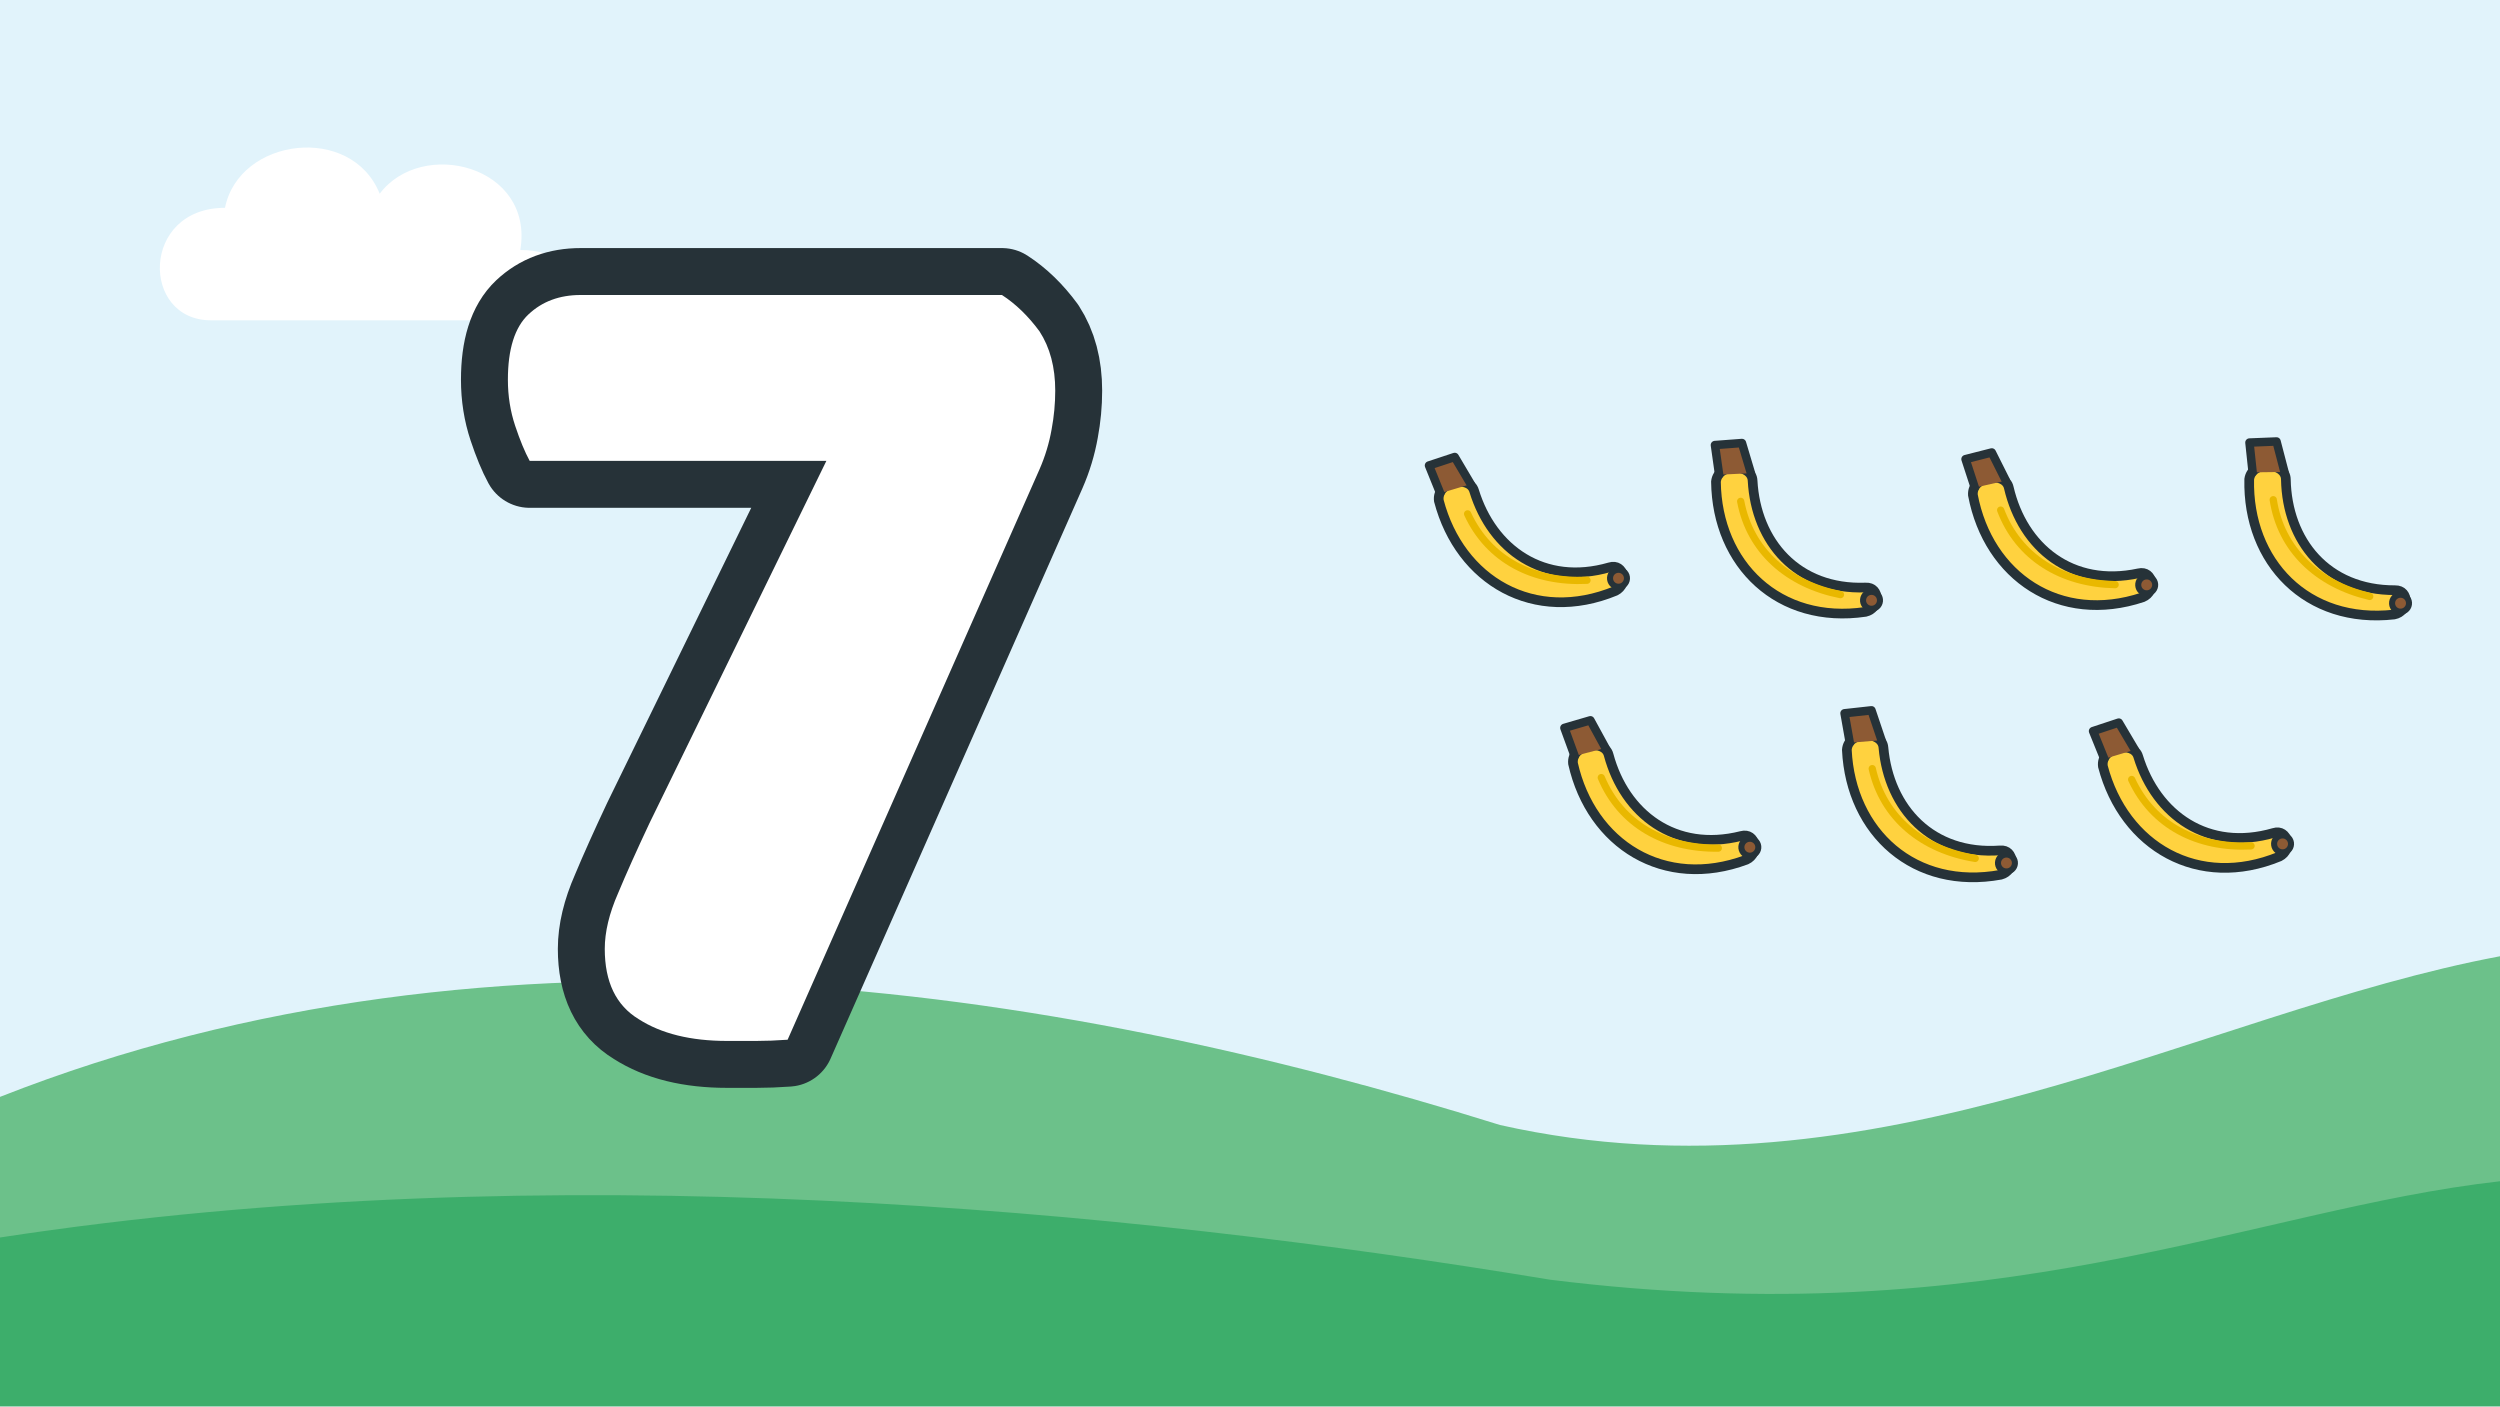
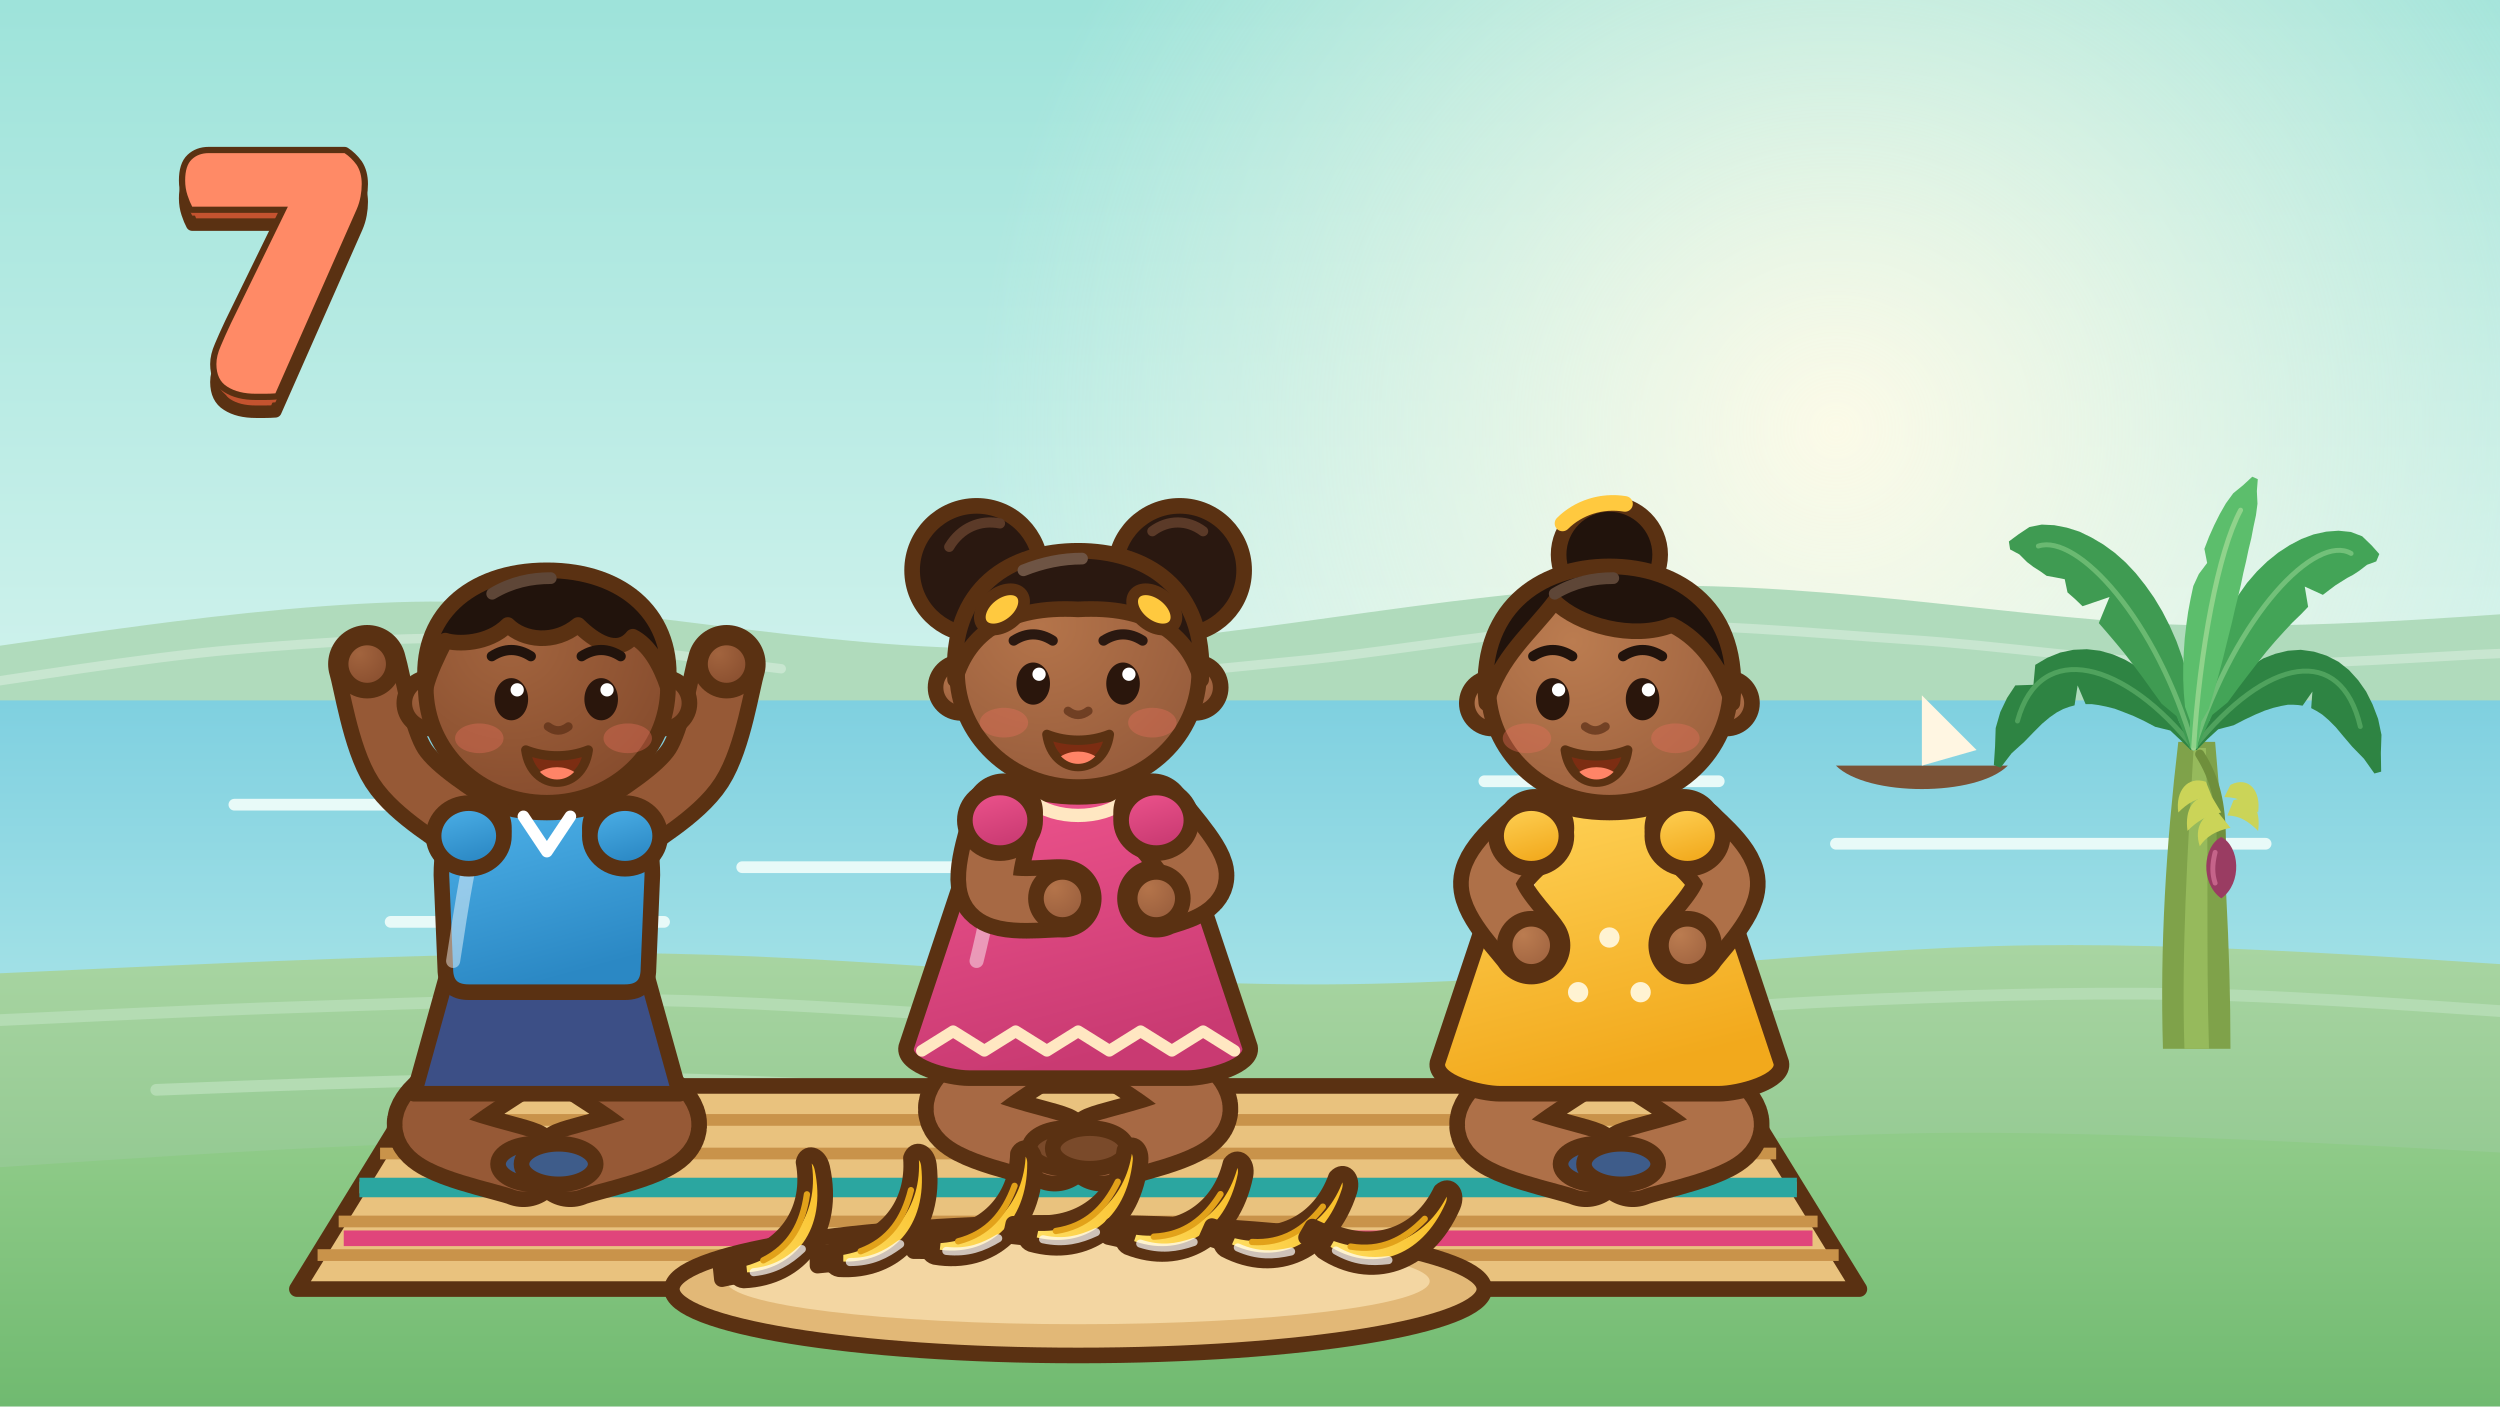
- <svg xmlns="http://www.w3.org/2000/svg" viewBox="0 0 320 180" width="320" height="180">
+ <svg xmlns="http://www.w3.org/2000/svg" viewBox="0 0 640 360" width="640" height="360" preserveAspectRatio="xMidYMid slice">
  <defs>
-     <g id="banana" stroke="#263238" stroke-linejoin="round" stroke-linecap="round">
-       <path d="M18 30C22 64 50 86 85 77C91 75 90 66 84 67C56 71 37 53 33 28C32 21 18 22 18 30Z" fill="#FFD23F" stroke-width="4" />
-       <path d="M29 37C35 57 52 69 74 71" fill="none" stroke="#E9B800" stroke-width="3" />
-       <path d="M19 27L16 15L27 13L32 25" fill="#8D5A34" stroke-width="3.5" />
-       <circle cx="87" cy="72" r="3.5" fill="#8D5A34" stroke-width="2.5" />
+     <linearGradient id="tsky" x1="0" y1="0" x2="0" y2="1">
+       <stop offset="0" stop-color="#9EE3DA" />
+       <stop offset="0.7" stop-color="#E4F8F4" />
+       <stop offset="1" stop-color="#F4FCF8" />
+     </linearGradient>
+     <radialGradient id="tglow" cx="0.5" cy="0.5" r="0.5">
+       <stop offset="0" stop-color="#FFFBE8" stop-opacity="0.95" />
+       <stop offset="0.5" stop-color="#FFFBE8" stop-opacity="0.45" />
+       <stop offset="1" stop-color="#FFFBE8" stop-opacity="0" />
+     </radialGradient>
+     <linearGradient id="tmid" x1="0" y1="226" x2="0" y2="320" gradientUnits="userSpaceOnUse">
+       <stop offset="0" stop-color="#aed8a6" />
+       <stop offset="1" stop-color="#8dc68d" />
+     </linearGradient>
+     <linearGradient id="tnear" x1="0" y1="280" x2="0" y2="360" gradientUnits="userSpaceOnUse">
+       <stop offset="0" stop-color="#95ce8d" />
+       <stop offset="1" stop-color="#70ba70" />
+     </linearGradient>
+     <linearGradient id="lake" x1="0" y1="0" x2="0" y2="1">
+       <stop offset="0" stop-color="#7FD0E0" />
+       <stop offset="1" stop-color="#B9ECEA" />
+     </linearGradient>
+     <symbol id="bp" viewBox="0 0 140 190">
+       <path d="M62 190C61 156 63 124 67 90H79C82 124 84 156 84 190Z" fill="#7FA24A" />
+       <path d="M69 190C68 158 70 126 72 92H76C77 126 76 158 77 190Z" fill="#96BA5C" />
+       <path d="M72.9 91.3L70.2 87.3L67.3 83.5L65.9 78.4L63.2 74.6L60.2 71.1L56.9 68L53.4 65.4L49.6 63.2L45.7 61.5L41.5 60.3L37.2 59.8L32.8 60L28.5 60.9L24.3 62.6L20.4 64.9L19.8 71.4L13.9 71.6L11.2 75.7L9 80.3L7.5 85.5L7.3 91.5L6.9 97.6L9.1 98.4L12.7 93.7L16.8 90L19.9 86.8L22.6 84.1L25.1 82L27.4 80.4L29.5 79.3L31.4 78.6L33.2 78.1L34.2 71.6L36.8 77.7L38.8 77.7L41 78L43.5 78.5L46.3 79.2L49.2 80.3L52.5 81.6L55.9 83.2L59.5 85.1L64.4 86.3L67.7 89.4L71.1 92.7Z" fill="#2E8443" />
+       <path d="M72 92C50 64 22 56 14.6 83.2" fill="none" stroke="#5DAF68" stroke-width="1.6" stroke-linecap="round" opacity=".7" />
+       <path d="M72.9 92.8L76.5 89.1L80 85.9L85 84.6L88.7 82.7L92.1 81.1L95.2 79.8L98 78.9L100.5 78.3L102.7 77.9L104.5 77.9L106.1 78L107.5 78.2L110.7 73.6L110.3 79L112 79.9L113.9 81.1L116 82.9L118.3 85.2L120.8 88.2L123.7 91.6L127.5 95.5L130.9 100.3L133.1 99.7L133 93.6L133.2 87.7L132.1 82.5L130.3 77.8L128.2 73.6L125.6 69.9L122.6 66.6L119.2 63.9L115.3 61.9L111.2 60.6L106.9 60L102.7 60.3L98.6 61.3L94.7 62.8L91 65L87.6 67.5L84.4 70.6L81.4 74L78.6 77.9L77.1 83.1L74.1 87L71.1 91.2Z" fill="#2E8443" />
+       <path d="M72 92C96 62 120 58 126.3 85" fill="none" stroke="#5DAF68" stroke-width="1.6" stroke-linecap="round" opacity=".7" />
+       <path d="M73.2 91.7L71.9 85.8L70.4 80.2L71.1 73.7L69.9 68L68.3 62.5L66.4 57.2L64.2 52.2L61.8 47.5L59.1 43L56.2 38.9L53.1 35L49.8 31.5L46.3 28.4L42.6 25.7L38.7 23.4L34.8 21.5L30.7 20.2L26.6 19.4L22.5 19.2L18.5 20L14.9 22.4L11.8 24.7L12.2 27.3L15.2 28.9L17.7 31.4L19.8 33L22 34.4L24.1 35.9L26.9 36.4L30 37L30.9 41.3L33.3 43.4L35.8 45.8L44.6 42.8L41.1 51.3L43.8 54.4L46.6 57.7L49.5 61.2L52.4 65L55.4 69L58.4 73.2L61.6 77.6L66.4 81.6L68.7 86.9L70.8 92.3Z" fill="#3F9B52" />
+       <path d="M72 92C60 50 34 22 21.4 26.2" fill="none" stroke="#7CC67F" stroke-width="1.6" stroke-linecap="round" opacity=".7" />
+       <path d="M73.1 92.4L75.5 86.7L78.1 81.2L83.1 77.1L86.4 72.6L89.6 68.4L92.7 64.4L95.7 60.6L98.6 57.2L101.5 54L104.2 51.1L106.9 48.5L109.3 46L108.2 39.4L114.1 42.1L116.2 40.5L118.2 39L120.1 37.8L122 36.6L123.9 35.6L125.9 34.3L128.5 32.3L131.5 31.2L132.5 28.8L130 26L126.9 23L123.2 21.6L119.2 21.2L115.2 21.5L111.1 22.4L107.1 23.9L103.3 25.9L99.6 28.3L96 31.2L92.6 34.5L89.4 38.2L86.5 42.3L83.7 46.6L81.2 51.3L78.8 56.3L76.8 61.6L75 67.2L73.6 73L74.1 79.7L72.4 85.6L70.9 91.6Z" fill="#43A457" />
+       <path d="M72 92C86 48 112 22 123.3 28.6" fill="none" stroke="#86CC87" stroke-width="1.6" stroke-linecap="round" opacity=".7" />
+       <path d="M73.2 92.1L73.8 87.8L74.5 83.4L76.9 79.3L78.2 75.1L79.4 70.9L80.5 66.8L81.6 62.7L82.6 58.6L83.6 54.6L84.6 50.6L85.5 46.6L86.5 42.6L87.4 38.8L88.2 34.9L89.1 31.1L89.9 27.3L90.8 23.6L91.5 19.9L92.3 16.2L92.8 12.4L92.6 8.3L92.9 4.4L91.1 3.6L88.2 6.3L84.9 9L82.5 12.3L80.5 15.8L78.7 19.4L77 23.2L75.5 27.1L76.4 31.7L73.7 35.3L71.9 39.2L71 43.4L70.2 47.7L69.6 52L69.1 56.3L68.8 60.7L68.6 65.2L68.6 69.6L68.8 74.1L69.2 78.6L70.8 83.1L70.8 87.5L70.8 91.9Z" fill="#5CBE6C" />
+       <path d="M72 92C74 60 80 28 87.3 14.5" fill="none" stroke="#A6DB98" stroke-width="1.6" stroke-linecap="round" opacity=".7" />
+       <path d="M74 94C79 102 81 110 81 122" fill="none" stroke="#6F8F3C" stroke-width="3" stroke-linecap="round" />
+       <g fill="#CBD458">
+         <path d="M76 103C70 101 66 106 67 113C70 110 73 108 78 108Z" />
+         <path d="M78 108C72 107 69 112 70 119C73 116 76 114 81 113Z" />
+         <path d="M80 113C75 113 72 118 74 124C76 121 79 119 84 118Z" />
+         <path d="M84 104C90 101 94 106 93 113C90 110 87 108 82 108Z" />
+         <path d="M85 109C91 107 94 112 93 119C90 116 87 114 83 114Z" />
+       </g>
+       <path d="M81 121C87 124 88 136 81 141C74 136 75 124 81 121Z" fill="#9A3C62" />
+       <path d="M79 126C78 130 78 133 79 136" fill="none" stroke="#C5648A" stroke-width="1.6" stroke-linecap="round" />
+     </symbol>
+     <radialGradient id="sk-mugisha" cx="0.35" cy="0.3" r="0.85">
+       <stop offset="0" stop-color="#A2643E" />
+       <stop offset="1" stop-color="#83492B" />
+     </radialGradient>
+     <linearGradient id="mugisha-top" x1="0" y1="0" x2="0.3" y2="1">
+       <stop offset="0" stop-color="#4FB3EA" />
+       <stop offset="1" stop-color="#2B88C4" />
+     </linearGradient>
+     <radialGradient id="sk-ineza" cx="0.35" cy="0.3" r="0.85">
+       <stop offset="0" stop-color="#BB7C50" />
+       <stop offset="1" stop-color="#9A5E3C" />
+     </radialGradient>
+     <linearGradient id="ineza-top" x1="0" y1="0" x2="0.3" y2="1">
+       <stop offset="0" stop-color="#FFD45A" />
+       <stop offset="1" stop-color="#F2A91C" />
+     </linearGradient>
+     <radialGradient id="sk-keza" cx="0.35" cy="0.3" r="0.85">
+       <stop offset="0" stop-color="#B4744A" />
+       <stop offset="1" stop-color="#93593A" />
+     </radialGradient>
+     <linearGradient id="kz-dress" x1="0" y1="0" x2="0.3" y2="1">
+       <stop offset="0" stop-color="#F0558E" />
+       <stop offset="1" stop-color="#C93A72" />
+     </linearGradient>
+     <linearGradient id="g-banana" x1="0" y1="0" x2="1" y2="1">
+       <stop offset="0" stop-color="#FFE26A" />
+       <stop offset="1" stop-color="#F8B91E" />
+     </linearGradient>
+     <g id="fr-banana" stroke="#5A3112" stroke-linejoin="round">
+       <path d="M18 30C16 62 40 84 76 80C84 79 86 72 80 70C54 72 34 56 30 30C29 24 19 24 18 30Z" fill="url(#g-banana)" />
+       <path d="M28 42C34 58 46 66 62 70" fill="none" stroke="#E2A21A" stroke-width="3.5" stroke-linecap="round" />
+       <path d="M22 36C22 48 26 56 32 64" fill="none" stroke="#fff" stroke-opacity=".7" stroke-width="4.5" stroke-linecap="round" />
+       <path d="M21 28L20 18H27L28 28Z" fill="#8A6A2E" />
+     </g>
+     <g id="n7">
+       <path transform="translate(-24.6 0)" d="M8-60.8L8-60.8L42.8-60.8Q44.5-59.7 45.9-57.8Q47.2-55.8 47.2-52.9L47.2-52.9Q47.2-51.3 46.9-49.7Q46.6-48 45.9-46.4L45.9-46.4L25.1 0.7Q23.7 0.8 22.5 0.8Q21.2 0.8 20.1 0.8L20.1 0.8Q15.6 0.8 12.8-1.0Q10-2.7 10-6.8L10-6.8Q10-8.9 11.1-11.4Q12.1-13.8 13.7-17.2L13.7-17.2L28.3-47.1L3.8-47.1Q3.2-48.2 2.6-50Q2-51.8 2-53.8L2-53.8Q2-57.6 3.7-59.2Q5.4-60.8 8-60.8Z" />
    </g>
  </defs>
-   <rect width="320" height="180" fill="#E1F3FB" />
-   <path transform="translate(18 14) scale(0.9)" d="M10 30C0 30 0 14 12 14C14 4 30 2 34 12C40 4 56 8 54 20C64 20 64 30 56 30Z" fill="#FFFFFF" />
-   <path d="M0 140.4C64 115.2 134.4 126 192 144C240 154.8 281.6 129.6 320 122.4V180H0Z" fill="#6CC18A" />
-   <path d="M0 158.4C70.4 147.6 144 154.8 198.4 163.8C256 171 288 154.8 320 151.2V180H0Z" fill="#3DAE6B" />
-   <g transform="translate(61.91 132) scale(1.55)" fill="#FFFFFF" stroke="#263238" stroke-width="7.75" stroke-linejoin="round" paint-order="stroke">
-     <path transform="translate(0 0)" d="M8-60.8L8-60.8L42.8-60.8Q44.5-59.7 45.9-57.8Q47.2-55.8 47.2-52.9L47.2-52.9Q47.2-51.3 46.9-49.7Q46.6-48 45.9-46.4L45.9-46.4L25.1 0.7Q23.7 0.8 22.5 0.8Q21.2 0.8 20.1 0.8L20.1 0.8Q15.6 0.8 12.8-1.0Q10-2.7 10-6.8L10-6.8Q10-8.9 11.1-11.4Q12.1-13.8 13.7-17.2L13.7-17.2L28.3-47.1L3.8-47.1Q3.2-48.2 2.6-50Q2-51.8 2-53.8L2-53.8Q2-57.6 3.7-59.2Q5.4-60.8 8-60.8Z" />
-   </g>
-   <use href="#banana" transform="translate(179.36 53.36) scale(0.31) rotate(-8 50 50)" />
-   <use href="#banana" transform="translate(213.36 53.36) scale(0.31) rotate(6 50 50)" />
-   <use href="#banana" transform="translate(247.36 53.36) scale(0.31) rotate(-4 50 50)" />
-   <use href="#banana" transform="translate(281.36 53.36) scale(0.31) rotate(8 50 50)" />
-   <use href="#banana" transform="translate(196.36 87.36) scale(0.31) rotate(-6 50 50)" />
-   <use href="#banana" transform="translate(230.36 87.36) scale(0.31) rotate(4 50 50)" />
-   <use href="#banana" transform="translate(264.36 87.36) scale(0.31) rotate(-8 50 50)" />
+   <rect width="640" height="360" fill="url(#tsky)" />
+   <circle cx="470" cy="110" r="220" fill="url(#tglow)" />
+   <path d="M-20 168c21.7-2.3 83.3-13.7 130-14c46.7-.3 98.3 12.7 150 12c51.7-.7 110-15 160-16c50-1 100 9 140 10c40 1 83.3-3.3 100-4V360H-20Z" fill="#b0dbbc" />
+   <path d="M260 176c12.7-1.2 50.7-4.6 76-7.2c25.3-2.7 50.7-7.7 76-8.5c25.3-.9 50.7 1.7 76 3.4c25.3 1.6 50.7 5.8 76 6.4c25.3.6 63.3-2.4 76-2.8M-10 175.7c11.7-1.5 46.7-7.4 70-9.4c23.3-2 46.7-3.5 70-2.7c23.3.8 58.3 6.3 70 7.6" fill="none" stroke="#c8e6d0" stroke-width="2.4" stroke-linecap="round" />
+   <rect y="179.3" width="640" height="120" fill="url(#lake)" />
+   <path d="M60 206H140M190 222H300M380 200H440M470 216H580M100 236H170" stroke="#E8FAF8" stroke-width="3" stroke-linecap="round" />
+   <path d="M470 196C478 204 506 204 514 196Z" fill="#7A5236" />
+   <path d="M492 196V178L506 192Z" fill="#FFF6E2" />
+   <path d="M-20 250c30-1 120-6.3 180-6c60 .3 120 8.3 180 8c60-.3 126.7-9.3 180-10c53.3-.7 116.7 5 140 6V360H-20Z" fill="url(#tmid)" />
+   <path d="M-10 261.6c15-.6 60-3 90-3.9c30-1 60-2.1 90-1.6c30 .6 75 4 90 4.8M40 279c10-.4 40-1.6 60-2.1c20-.5 40-1.1 60-.9c20 .2 50 1.7 60 2.1M380 262.7c15-1 60-5 90-6.4c30-1.4 60-2.3 90-1.8c30 .5 75 4.1 90 5" fill="none" stroke="#b4dcb3" stroke-width="3" stroke-linecap="round" />
+   <use href="#bp" x="505" y="119.2" width="110" height="149.3" />
+   <path d="M-20 300c26.7-1.3 103.3-7.7 160-8c56.7-.3 120 6.3 180 6c60-.3 123.3-7.7 180-8c56.7-.3 133.3 5 160 6V360H-20Z" fill="url(#tnear)" />
+   <path d="M108 278H444L476 330H76Z" fill="#E9C27E" stroke="#5A3112" stroke-width="4" stroke-linejoin="round" />
+   <path d="M102.7 286.7H449.3M97.3 295.3H454.7M92 304H460M86.7 312.7H465.3M81.3 321.3H470.7" stroke="#C9934A" stroke-width="3" />
+   <path d="M92 304H460" stroke="#2BA6A0" stroke-width="5" />
+   <path d="M88 317H464" stroke="#E0457B" stroke-width="4" />
+   <g transform="translate(140 310)">
+     <path d="M-8-40c-3.7 3-22.3 13.3-22 18c.3 4.7 20 8.3 24 10" fill="none" stroke="#5A3112" stroke-width="22" stroke-linecap="round" stroke-linejoin="round" />
+     <path d="M-8-40c-3.7 3-22.3 13.3-22 18c.3 4.7 20 8.3 24 10" fill="none" stroke="#965936" stroke-width="14" stroke-linecap="round" stroke-linejoin="round" />
+     <path d="M8-40c3.7 3 22.3 13.3 22 18c-.3 4.7-20 8.3-24 10" fill="none" stroke="#5A3112" stroke-width="22" stroke-linecap="round" stroke-linejoin="round" />
+     <path d="M8-40c3.7 3 22.3 13.3 22 18c-.3 4.7-20 8.3-24 10" fill="none" stroke="#965936" stroke-width="14" stroke-linecap="round" stroke-linejoin="round" />
+     <ellipse cx="-3" cy="-12" rx="9.5" ry="5.2" fill="#3E5C8A" stroke="#5A3112" stroke-width="4" />
+     <ellipse cx="3" cy="-12" rx="9.5" ry="5.2" fill="#3E5C8A" stroke="#5A3112" stroke-width="4" />
+     <path d="M-24 -66L-34 -30H34L24 -66Z" fill="#3C4F86" stroke="#5A3112" stroke-width="4" stroke-linejoin="round" />
+     <path d="M-15 -105C-24 -103-27-96-27-86L-26 -62C-26 -58-24 -56-20 -56H20C24 -56 26 -58 26 -62L27 -86C27 -96 24 -103 15 -105C8 -101-8 -101-15 -105Z" fill="url(#mugisha-top)" stroke="#5A3112" stroke-width="4" stroke-linejoin="round" />
+     <path d="M-6 -101L0 -92L6 -101" fill="none" stroke="#FFFFFF" stroke-width="3" stroke-linejoin="round" stroke-linecap="round" />
+     <path d="M-20 -88C-22 -78-23 -70-24 -64" fill="none" stroke="#fff" stroke-width="3.6" stroke-linecap="round" opacity=".45" />
+     <path d="M-19-98c-3.2-2.7-14.5-9-19-16c-4.5-7-6.7-21.7-8-26" fill="none" stroke="#5A3112" stroke-width="20" stroke-linecap="round" stroke-linejoin="round" />
+     <path d="M-19-98c-3.2-2.7-14.5-9-19-16c-4.5-7-6.7-21.7-8-26" fill="none" stroke="#965936" stroke-width="12" stroke-linecap="round" stroke-linejoin="round" />
+     <path d="M19-98c3.2-2.7 14.5-9 19-16c4.5-7 6.7-21.7 8-26" fill="none" stroke="#5A3112" stroke-width="20" stroke-linecap="round" stroke-linejoin="round" />
+     <path d="M19-98c3.2-2.7 14.5-9 19-16c4.5-7 6.7-21.7 8-26" fill="none" stroke="#965936" stroke-width="12" stroke-linecap="round" stroke-linejoin="round" />
+     <circle cx="-46" cy="-140" r="6.8" fill="url(#sk-mugisha)" stroke="#5A3112" stroke-width="4" />
+     <circle cx="46" cy="-140" r="6.8" fill="url(#sk-mugisha)" stroke="#5A3112" stroke-width="4" />
+     <g fill="url(#mugisha-top)" stroke="#5A3112" stroke-width="4">
+       <ellipse cx="-20" cy="-96" rx="9" ry="8.4" />
+       <ellipse cx="20" cy="-96" rx="9" ry="8.4" />
+     </g>
+     <g fill="url(#sk-mugisha)" stroke="#5A3112" stroke-width="4">
+       <circle cx="-30" cy="-130" r="6.5" />
+       <circle cx="30" cy="-130" r="6.5" />
+       <ellipse cx="0" cy="-134" rx="31" ry="29.5" />
+     </g>
+     <path d="M-31 -134C-33 -152-20 -164 0 -164C20 -164 33 -152 31 -134C29 -140 26 -145 22 -147C18 -142 12 -146 8 -150C2 -145-6 -146-10 -150C-15 -145-23 -145-26 -146C-28 -142-30 -138-31 -134Z" fill="#21130C" stroke="#5A3112" stroke-width="4" stroke-linejoin="round" />
+     <path d="M-14 -158C-9 -161-4 -162 1 -162" fill="none" stroke="#5E4637" stroke-width="3" stroke-linecap="round" />
+     <ellipse cx="-9.1" cy="-131" rx="4.3" ry="5.4" fill="#2A160C" />
+     <circle cx="-7.6" cy="-133.4" r="1.7" fill="#fff" />
+     <ellipse cx="13.9" cy="-131" rx="4.3" ry="5.4" fill="#2A160C" />
+     <circle cx="15.4" cy="-133.4" r="1.7" fill="#fff" />
+     <path d="M-14.1 -142q5 -3.2 10 0M8.9 -142q5 -3.2 10 0" fill="none" stroke="#21130C" stroke-width="2.6" stroke-linecap="round" />
+     <g fill="#E86F5C" opacity=".38">
+       <ellipse cx="-17.3" cy="-121" rx="6.2" ry="3.8" />
+       <ellipse cx="20.7" cy="-121" rx="6.2" ry="3.8" />
+     </g>
+     <path d="M0.3 -124q2.6 2 5.2 0" fill="none" stroke="#5A2E16" stroke-width="2.2" stroke-linecap="round" opacity=".7" />
+     <path d="M-5.4 -118c1.5 11 14.5 11 16 0c-5 2-11 2-16 0Z" fill="#7C2D12" stroke="#5A3112" stroke-width="2.4" stroke-linejoin="round" />
+     <path d="M-1.8 -112.4c2.6-1.6 6.2-1.6 8.8 0c-2.4 2.6-6.4 2.6-8.8 0Z" fill="#FF8467" />
+   </g>
+   <g transform="translate(412 310)">
+     <circle cx="0" cy="-168" r="13" fill="#21130C" stroke="#5A3112" stroke-width="4" />
+     <path d="M-8-40c-3.7 3-22.3 13.3-22 18c.3 4.7 20 8.3 24 10" fill="none" stroke="#5A3112" stroke-width="22" stroke-linecap="round" stroke-linejoin="round" />
+     <path d="M-8-40c-3.7 3-22.3 13.3-22 18c.3 4.7 20 8.3 24 10" fill="none" stroke="#ae7048" stroke-width="14" stroke-linecap="round" stroke-linejoin="round" />
+     <path d="M8-40c3.7 3 22.3 13.3 22 18c-.3 4.7-20 8.3-24 10" fill="none" stroke="#5A3112" stroke-width="22" stroke-linecap="round" stroke-linejoin="round" />
+     <path d="M8-40c3.7 3 22.3 13.3 22 18c-.3 4.7-20 8.3-24 10" fill="none" stroke="#ae7048" stroke-width="14" stroke-linecap="round" stroke-linejoin="round" />
+     <ellipse cx="-3" cy="-12" rx="9.5" ry="5.2" fill="#3E5C8A" stroke="#5A3112" stroke-width="4" />
+     <ellipse cx="3" cy="-12" rx="9.5" ry="5.2" fill="#3E5C8A" stroke="#5A3112" stroke-width="4" />
+     <path d="M-15 -105C-24 -103-27-96-28-86L-44 -38C-45 -33-33 -30-28 -30H28C33 -30 45 -33 44 -38L28-86C27-96 24-103 15-105C8-101-8-101-15-105Z" fill="url(#ineza-top)" stroke="#5A3112" stroke-width="4" stroke-linejoin="round" />
+     <g fill="#FFF3D2">
+       <circle cx="-16" cy="-70" r="2.6" />
+       <circle cx="0" cy="-70" r="2.6" />
+       <circle cx="16" cy="-70" r="2.6" />
+       <circle cx="-8" cy="-56" r="2.6" />
+       <circle cx="8" cy="-56" r="2.6" />
+     </g>
+     <path d="M-20 -88C-22 -78-23 -70-24 -64" fill="none" stroke="#fff" stroke-width="3.6" stroke-linecap="round" opacity=".45" />
+     <path d="M-19-98c-1.8 2.3-10.8 9-11 14c-.2 5 8.3 13.3 10 16" fill="none" stroke="#5A3112" stroke-width="20" stroke-linecap="round" stroke-linejoin="round" />
+     <path d="M-19-98c-1.8 2.3-10.8 9-11 14c-.2 5 8.3 13.3 10 16" fill="none" stroke="#ae7048" stroke-width="12" stroke-linecap="round" stroke-linejoin="round" />
+     <path d="M19-98c1.8 2.3 10.8 9 11 14c.2 5-8.3 13.3-10 16" fill="none" stroke="#5A3112" stroke-width="20" stroke-linecap="round" stroke-linejoin="round" />
+     <path d="M19-98c1.8 2.3 10.8 9 11 14c.2 5-8.3 13.3-10 16" fill="none" stroke="#ae7048" stroke-width="12" stroke-linecap="round" stroke-linejoin="round" />
+     <circle cx="-20" cy="-68" r="6.8" fill="url(#sk-ineza)" stroke="#5A3112" stroke-width="4" />
+     <circle cx="20" cy="-68" r="6.8" fill="url(#sk-ineza)" stroke="#5A3112" stroke-width="4" />
+     <g fill="url(#ineza-top)" stroke="#5A3112" stroke-width="4">
+       <ellipse cx="-20" cy="-96" rx="9" ry="8.4" />
+       <ellipse cx="20" cy="-96" rx="9" ry="8.4" />
+     </g>
+     <g fill="url(#sk-ineza)" stroke="#5A3112" stroke-width="4">
+       <circle cx="-30" cy="-130" r="6.5" />
+       <circle cx="30" cy="-130" r="6.5" />
+       <ellipse cx="0" cy="-134" rx="31" ry="29.5" />
+     </g>
+     <path d="M-31.5 -130C-34 -154-18 -165 0 -165C18 -165 34 -154 31.5 -130C29 -138 24 -146 16 -150C6 -146-8 -150-14 -156C-20 -148-28 -142-31.5 -130Z" fill="#21130C" stroke="#5A3112" stroke-width="4" stroke-linejoin="round" />
+     <path d="M-12 -176C-8 -180-2 -182 4 -181" fill="none" stroke="#FFC93F" stroke-width="4" stroke-linecap="round" />
+     <path d="M-14 -158C-9 -161-4 -162 1 -162" fill="none" stroke="#5E4637" stroke-width="3" stroke-linecap="round" />
+     <ellipse cx="-14.5" cy="-131" rx="4.3" ry="5.4" fill="#2A160C" />
+     <circle cx="-13" cy="-133.4" r="1.7" fill="#fff" />
+     <ellipse cx="8.5" cy="-131" rx="4.3" ry="5.4" fill="#2A160C" />
+     <circle cx="10" cy="-133.4" r="1.7" fill="#fff" />
+     <path d="M-19.5 -142q5 -3.2 10 0M3.5 -142q5 -3.2 10 0" fill="none" stroke="#21130C" stroke-width="2.6" stroke-linecap="round" />
+     <g fill="#E86F5C" opacity=".38">
+       <ellipse cx="-21.1" cy="-121" rx="6.2" ry="3.8" />
+       <ellipse cx="16.9" cy="-121" rx="6.2" ry="3.8" />
+     </g>
+     <path d="M-6.2 -124q2.6 2 5.2 0" fill="none" stroke="#5A2E16" stroke-width="2.2" stroke-linecap="round" opacity=".7" />
+     <path d="M-11.3 -118c1.5 11 14.5 11 16 0c-5 2-11 2-16 0Z" fill="#7C2D12" stroke="#5A3112" stroke-width="2.4" stroke-linejoin="round" />
+     <path d="M-7.7 -112.4c2.6-1.6 6.2-1.6 8.8 0c-2.4 2.6-6.4 2.6-8.8 0Z" fill="#FF8467" />
+   </g>
+   <g transform="translate(276 306)">
+     <g fill="#2A1810" stroke="#5A3112" stroke-width="4">
+       <circle cx="-26" cy="-160" r="16.5" />
+       <circle cx="26" cy="-160" r="16.5" />
+     </g>
+     <path d="M-33 -166c3-5 8-7 13-6M19 -170c4-3 9-3 13 0" fill="none" stroke="#5B3A28" stroke-width="2.6" stroke-linecap="round" />
+     <path d="M-8-40c-3.7 3-22.3 13.3-22 18c.3 4.7 20 8.3 24 10" fill="none" stroke="#5A3112" stroke-width="22" stroke-linecap="round" stroke-linejoin="round" />
+     <path d="M-8-40c-3.7 3-22.3 13.3-22 18c.3 4.7 20 8.3 24 10" fill="none" stroke="#a76944" stroke-width="14" stroke-linecap="round" stroke-linejoin="round" />
+     <path d="M8-40c3.7 3 22.3 13.3 22 18c-.3 4.7-20 8.3-24 10" fill="none" stroke="#5A3112" stroke-width="22" stroke-linecap="round" stroke-linejoin="round" />
+     <path d="M8-40c3.7 3 22.3 13.3 22 18c-.3 4.7-20 8.3-24 10" fill="none" stroke="#a76944" stroke-width="14" stroke-linecap="round" stroke-linejoin="round" />
+     <ellipse cx="-3" cy="-12" rx="9.5" ry="5.2" fill="#7A4A2A" stroke="#5A3112" stroke-width="4" />
+     <ellipse cx="3" cy="-12" rx="9.5" ry="5.2" fill="#7A4A2A" stroke="#5A3112" stroke-width="4" />
+     <path d="M-15 -105C-24 -103-27-96-28-86L-44 -38C-45 -33-33 -30-28 -30H28C33 -30 45 -33 44 -38L28-86C27-96 24-103 15-105C8-101-8-101-15-105Z" fill="url(#kz-dress)" stroke="#5A3112" stroke-width="4" stroke-linejoin="round" />
+     <path d="M-40 -37L-32 -42L-24 -37L-16 -42L-8 -37L0 -42L8 -37L16 -42L24 -37L32 -42L40 -37" fill="none" stroke="#FFE7C2" stroke-width="3" stroke-linejoin="round" stroke-linecap="round" />
+     <path d="M-12 -101C-6-96 6-96 12-101" fill="none" stroke="#FFE7C2" stroke-width="3.4" stroke-linecap="round" />
+     <path d="M-20 -88C-22 -78-24 -68-26 -60" fill="none" stroke="#fff" stroke-width="3.6" stroke-linecap="round" opacity=".45" />
+     <path d="M-19-98c-.5 3.3-5.5 16.3-3 20c2.5 3.7 15 1.7 18 2" fill="none" stroke="#5A3112" stroke-width="20" stroke-linecap="round" stroke-linejoin="round" />
+     <path d="M-19-98c-.5 3.3-5.5 16.3-3 20c2.5 3.7 15 1.7 18 2" fill="none" stroke="#a76944" stroke-width="12" stroke-linecap="round" stroke-linejoin="round" />
+     <path d="M19-98c1.8 2.7 10.8 12.3 11 16c.2 3.7-8.3 5-10 6" fill="none" stroke="#5A3112" stroke-width="20" stroke-linecap="round" stroke-linejoin="round" />
+     <path d="M19-98c1.8 2.7 10.8 12.3 11 16c.2 3.7-8.3 5-10 6" fill="none" stroke="#a76944" stroke-width="12" stroke-linecap="round" stroke-linejoin="round" />
+     <circle cx="-4" cy="-76" r="6.8" fill="url(#sk-keza)" stroke="#5A3112" stroke-width="4" />
+     <circle cx="20" cy="-76" r="6.8" fill="url(#sk-keza)" stroke="#5A3112" stroke-width="4" />
+     <g fill="url(#kz-dress)" stroke="#5A3112" stroke-width="4">
+       <ellipse cx="-20" cy="-96" rx="9" ry="8.4" />
+       <ellipse cx="20" cy="-96" rx="9" ry="8.4" />
+     </g>
+     <g fill="url(#sk-keza)" stroke="#5A3112" stroke-width="4">
+       <circle cx="-30" cy="-130" r="6.5" />
+       <circle cx="30" cy="-130" r="6.5" />
+       <ellipse cx="0" cy="-134" rx="31" ry="29.5" />
+     </g>
+     <path d="M-31.5 -132C-33 -156-17 -165 0 -165C17 -165 33 -156 31.5 -132C28 -144 18 -151 0 -150C-18 -151-28 -144-31.5 -132Z" fill="#2A1810" stroke="#5A3112" stroke-width="4" stroke-linejoin="round" />
+     <g fill="#FFC93F" stroke="#5A3112" stroke-width="3">
+       <ellipse cx="-19.5" cy="-150" rx="6.4" ry="4.2" transform="rotate(-38 -19.5 -150)" />
+       <ellipse cx="19.5" cy="-150" rx="6.4" ry="4.2" transform="rotate(38 19.5 -150)" />
+     </g>
+     <path d="M-14 -160C-9 -162-4 -163 1 -163" fill="none" stroke="#6E5444" stroke-width="3" stroke-linecap="round" />
+     <ellipse cx="-11.5" cy="-131" rx="4.3" ry="5.4" fill="#2A160C" />
+     <circle cx="-10" cy="-133.4" r="1.7" fill="#fff" />
+     <ellipse cx="11.5" cy="-131" rx="4.3" ry="5.4" fill="#2A160C" />
+     <circle cx="13" cy="-133.4" r="1.7" fill="#fff" />
+     <path d="M-16.5 -142q5 -3.2 10 0M6.5 -142q5 -3.2 10 0" fill="none" stroke="#2A1810" stroke-width="2.6" stroke-linecap="round" />
+     <g fill="#E86F5C" opacity=".38">
+       <ellipse cx="-19" cy="-121" rx="6.2" ry="3.8" />
+       <ellipse cx="19" cy="-121" rx="6.2" ry="3.8" />
+     </g>
+     <path d="M-2.6 -124q2.6 2 5.2 0" fill="none" stroke="#5A2E16" stroke-width="2.2" stroke-linecap="round" opacity=".7" />
+     <path d="M-8 -118c1.5 11 14.5 11 16 0c-5 2-11 2-16 0Z" fill="#7C2D12" stroke="#5A3112" stroke-width="2.4" stroke-linejoin="round" />
+     <path d="M-4.4 -112.4c2.6-1.6 6.2-1.6 8.8 0c-2.4 2.6-6.4 2.6-8.8 0Z" fill="#FF8467" />
+   </g>
+   <ellipse cx="276" cy="330" rx="104" ry="17" fill="#E2B877" stroke="#5A3112" stroke-width="4" />
+   <ellipse cx="276" cy="328" rx="90" ry="11" fill="#F3D6A2" />
+   <use href="#fr-banana" transform="translate(175 289.2) scale(0.46) rotate(-96 50 50)" stroke-width="8.7" />
+   <use href="#fr-banana" transform="translate(201 287.2) scale(0.46) rotate(-90 50 50)" stroke-width="8.7" />
+   <use href="#fr-banana" transform="translate(227 285.1) scale(0.46) rotate(-84 50 50)" stroke-width="8.7" />
+   <use href="#fr-banana" transform="translate(253 283) scale(0.46) rotate(-78 50 50)" stroke-width="8.7" />
+   <use href="#fr-banana" transform="translate(279 285.1) scale(0.46) rotate(-72 50 50)" stroke-width="8.7" />
+   <use href="#fr-banana" transform="translate(305 287.2) scale(0.46) rotate(-66 50 50)" stroke-width="8.7" />
+   <use href="#fr-banana" transform="translate(331 289.2) scale(0.46) rotate(-60 50 50)" stroke-width="8.7" />
+   <g transform="translate(70 100) scale(1)" stroke-linejoin="round">
+     <use href="#n7" y="4.6" fill="#C4532F" stroke="#5A3112" stroke-width="3.2" />
+     <use href="#n7" y="2.3" fill="#C4532F" />
+     <use href="#n7" fill="#FF8A66" stroke="#5A3112" stroke-width="3.2" paint-order="stroke" />
+   </g>
</svg>
